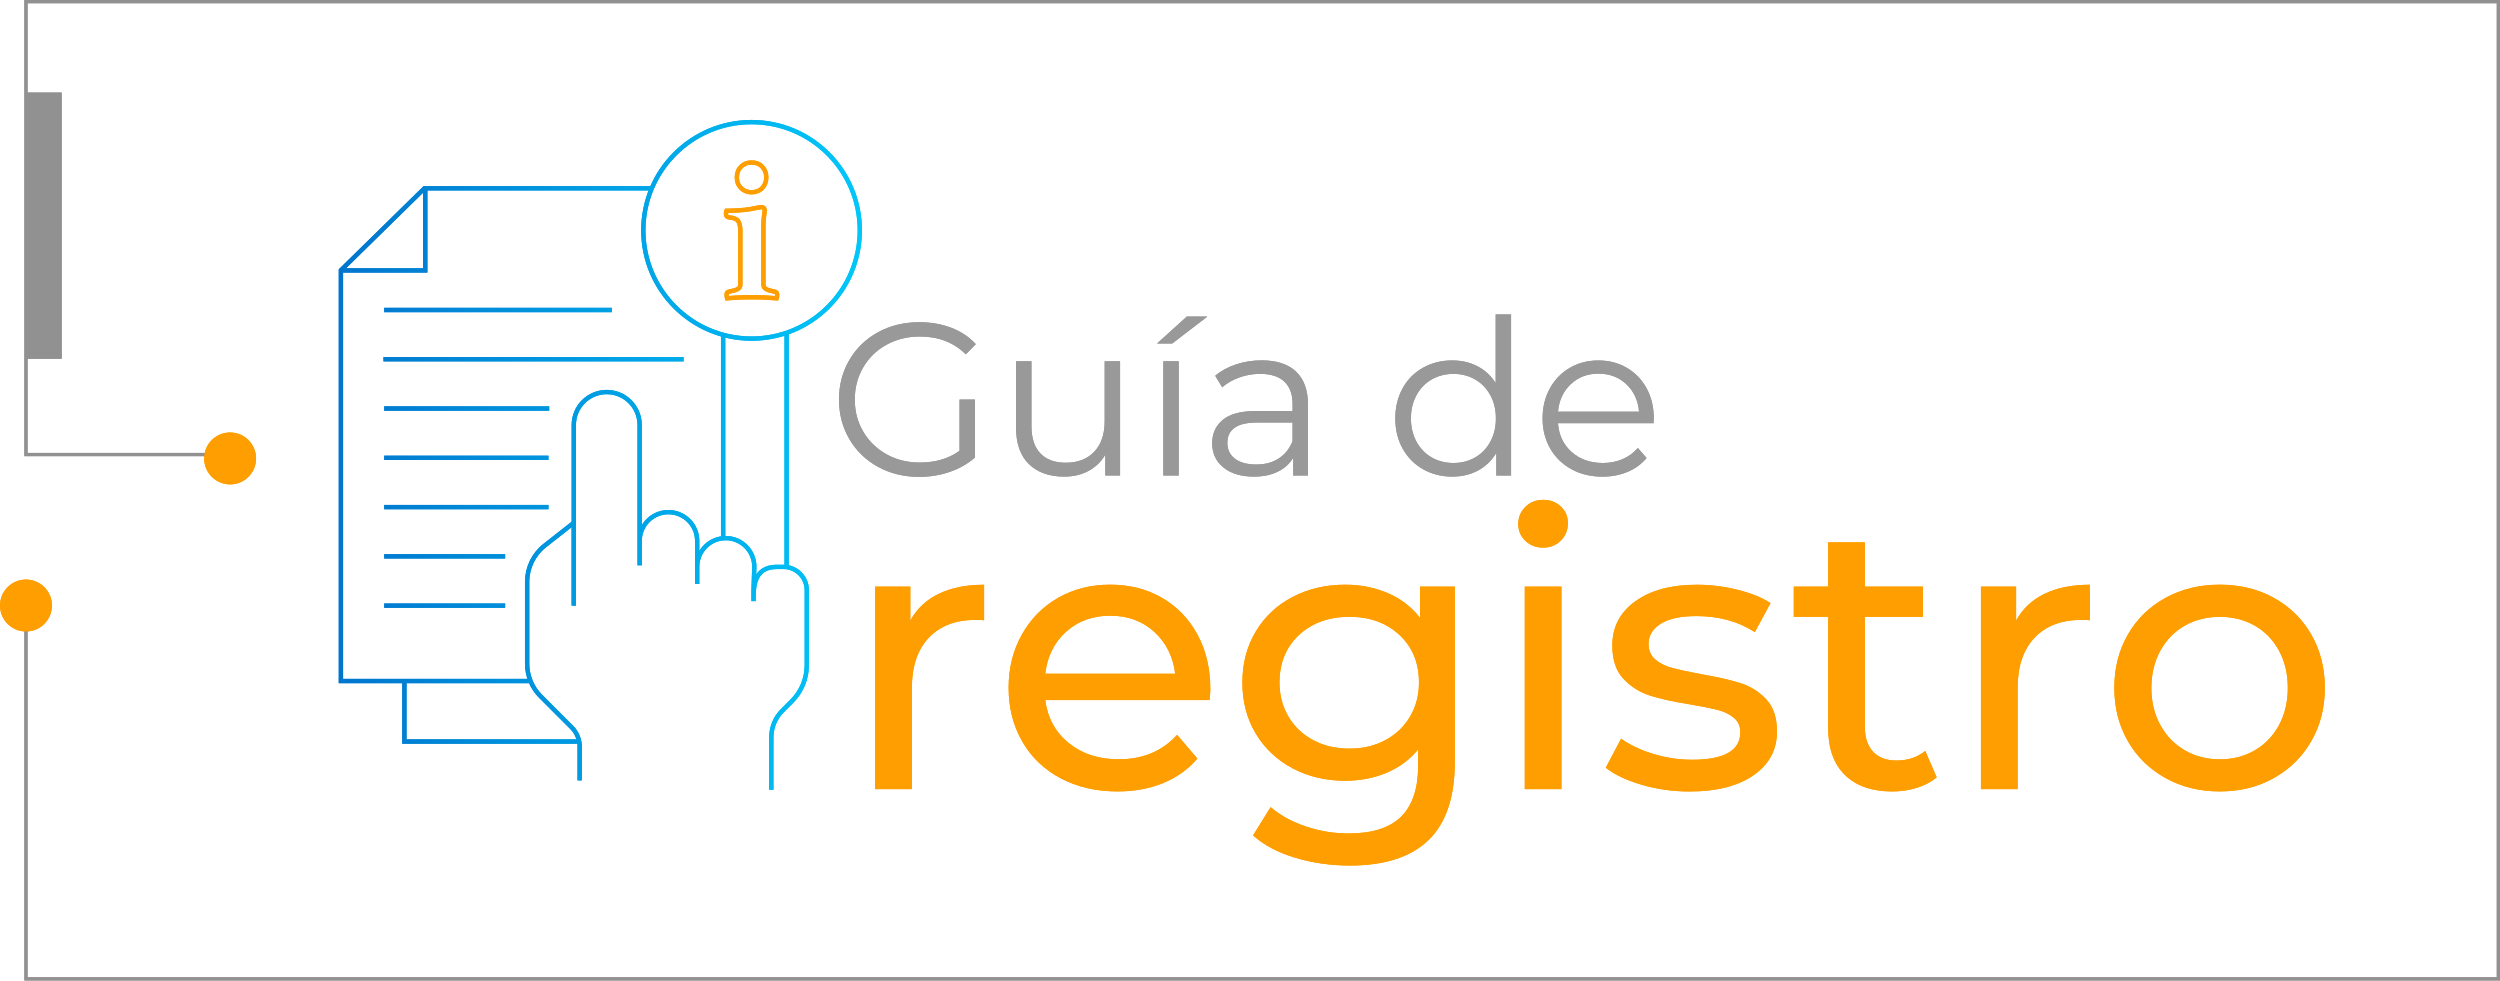
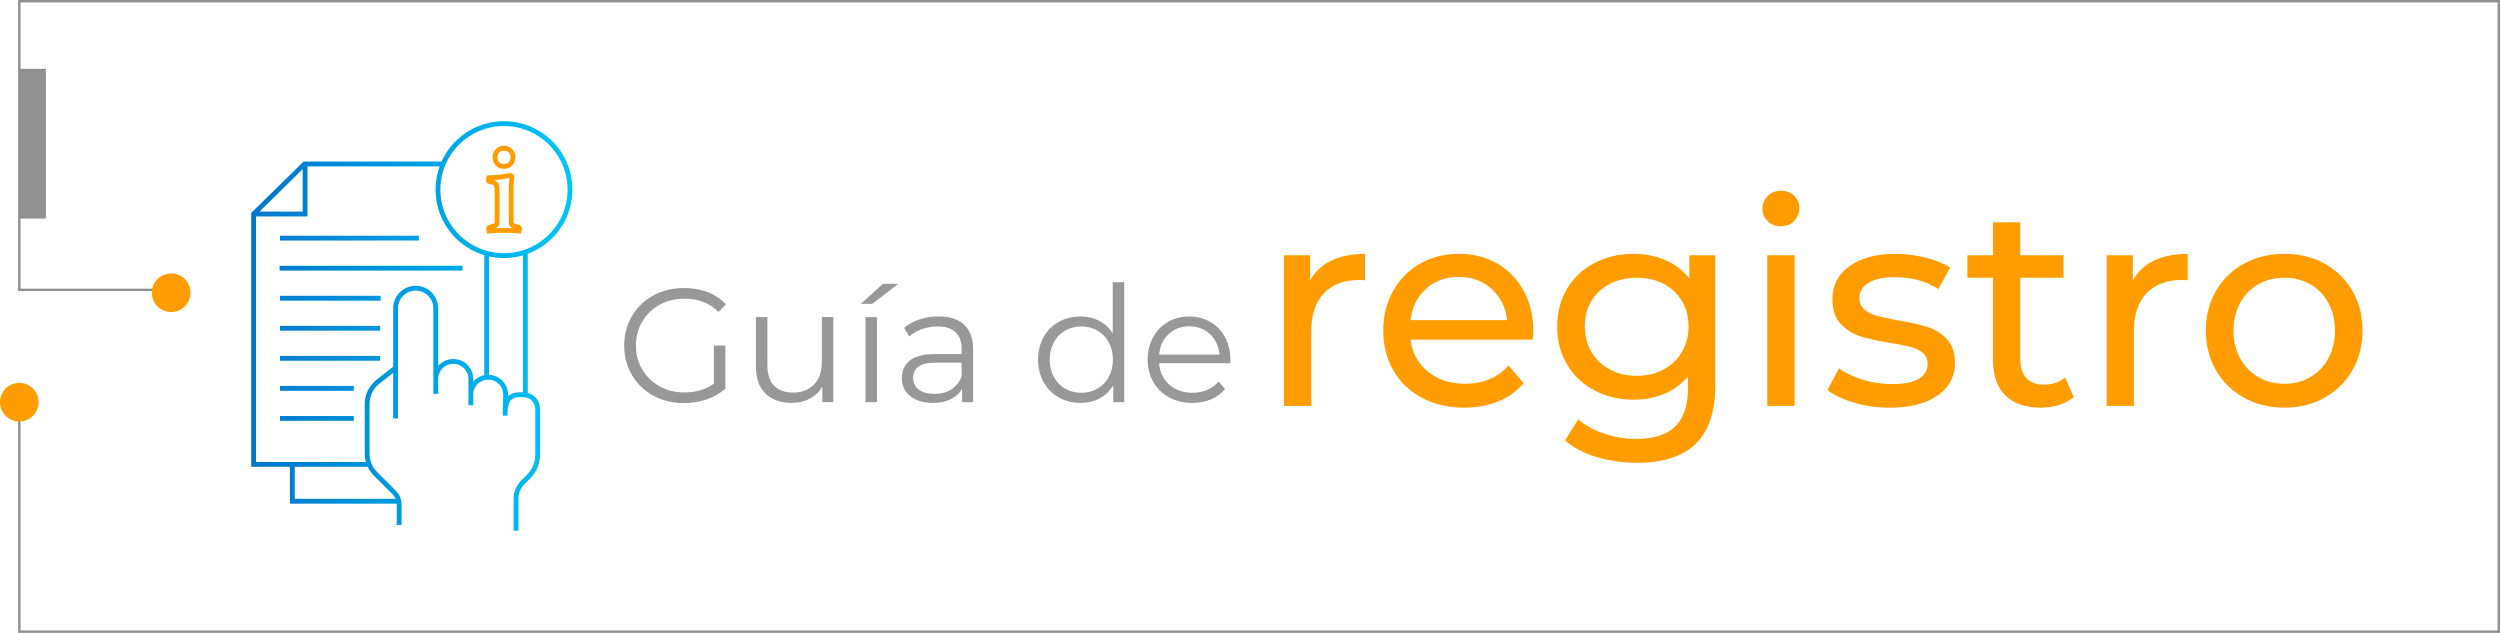
- <svg xmlns="http://www.w3.org/2000/svg" id="Capa_2" viewBox="0 0 770 302">
+ <svg xmlns="http://www.w3.org/2000/svg" id="Capa_2" viewBox="0 0 1034.97 262">
  <defs>
-     <style>.cls-1{stroke:url(#Degradado_sin_nombre_7);}.cls-1,.cls-2,.cls-3{fill:none;stroke-miterlimit:10;}.cls-1,.cls-3{stroke-width:1.34px;}.cls-2{stroke:#919191;}.cls-3{stroke:#ff9e00;}.cls-4{fill:#999;}.cls-4,.cls-5,.cls-6{stroke-width:0px;}.cls-5{fill:#919191;}.cls-6{fill:#ff9e00;}</style>
-     <linearGradient id="Degradado_sin_nombre_7" x1="104.33" y1="140.1" x2="265.49" y2="140.1" gradientUnits="userSpaceOnUse">
-       <stop offset="0" stop-color="#0075cd" />
-       <stop offset="1" stop-color="#00c7f9" />
+     <style>.cls-1{stroke:#ff9d00;}.cls-1,.cls-2{stroke-width:2px;}.cls-1,.cls-2,.cls-3{fill:none;stroke-miterlimit:10;}.cls-2{stroke:url(#Degradado_sin_nombre_7);}.cls-3{stroke:#909090;}.cls-4{fill:#909090;}.cls-4,.cls-5,.cls-6{stroke-width:0px;}.cls-5{fill:#989898;}.cls-6{fill:#ff9d00;}</style>
+     <linearGradient id="Degradado_sin_nombre_7" x1="104" y1="134.94" x2="236.97" y2="134.94" gradientUnits="userSpaceOnUse">
+       <stop offset="0" stop-color="#0075cc" />
+       <stop offset="1" stop-color="#00c6f8" />
    </linearGradient>
  </defs>
  <g id="Capa_1-2">
-     <path class="cls-1" d="M222.73,103.14v62.47M200.75,57.99h-70.01l-25.74,25.25v126.52h58.41M105.46,83.29h25.52v-25.06M124.55,209.76v18.63h54.04M242.28,102.51v72.3M214.73,179.88v-13.28c0-4.9-3.97-8.86-8.86-8.86h0c-4.9,0-8.86,3.97-8.86,8.86v7.52s0-43.23,0-43.23c0-5.6-4.54-10.14-10.14-10.14h0c-5.6,0-10.14,4.54-10.14,10.14v30.11l-8.95,7.04c-3.42,2.69-5.42,6.8-5.42,11.15v25.24c0,3.76,1.49,7.37,4.15,10.03l9.57,9.57c1.57,1.57,2.46,3.71,2.46,5.93v10.4M237.56,243.26v-16.18c0-3.07,1.22-6.01,3.39-8.18l2.95-2.95c2.94-2.94,4.59-6.92,4.59-11.07v-23.11c0-3.96-3.21-7.17-7.17-7.17h-2.06c-7.33,0-7.17,6.59-7.17,10.55v-3.38l.23-6.94c.16-4.97-3.82-9.09-8.79-9.09h0c-4.86,0-8.8,3.94-8.8,8.8v5.34M176.71,161v25.54M118.11,110.65h92.44M118.34,125.83h50.82M118.34,95.48h70.13M118.34,141.01h50.59M118.34,156.18h50.59M118.34,171.36h37.25M118.34,186.54h37.25M231.48,37.61c-18.41,0-33.34,14.93-33.34,33.34s14.93,33.34,33.34,33.34,33.34-14.93,33.34-33.34-14.93-33.34-33.34-33.34Z" />
-     <path class="cls-3" d="M235.82,91.65c1.22.06,2.35.14,3.4.22.08-.17.13-.36.13-.57v-.63c0-.46-.23-.73-.69-.82-1.26-.25-2.16-.52-2.71-.82-.55-.29-.82-.75-.82-1.38v-17.93c0-1.34.06-2.39.19-3.15.13-.75.19-1.36.19-1.82,0-.63-.34-.94-1.01-.94-.34,0-.99.11-1.95.31-.97.21-1.97.38-3.02.5-.46.04-.97.08-1.51.13-.55.04-1.09.07-1.64.09-.55.02-1.06.04-1.54.06-.48.02-.85.03-1.1.03-.08.17-.13.35-.13.53v.47c0,.59.27.92.82,1.01,1.55.13,2.54.53,2.96,1.2.42.67.63,1.64.63,2.89v16.61c0,.63-.25,1.09-.76,1.38-.5.29-1.43.57-2.77.82-.17.04-.33.12-.47.22-.15.11-.22.3-.22.6,0,.38.04.78.13,1.2,1.09-.08,2.22-.16,3.4-.22,1.17-.06,2.58-.09,4.21-.09s3.06.03,4.28.09Z" />
-     <path class="cls-3" d="M228.24,57.93c.86.86,1.94,1.29,3.24,1.29s2.43-.43,3.27-1.29c.84-.86,1.26-1.96,1.26-3.3s-.42-2.44-1.26-3.3c-.84-.86-1.93-1.29-3.27-1.29s-2.38.43-3.24,1.29c-.86.86-1.29,1.96-1.29,3.3s.43,2.44,1.29,3.3Z" />
-     <path class="cls-4" d="M295.54,123.06h4.75v17.86c-2.19,1.92-4.77,3.39-7.76,4.42-2.99,1.03-6.13,1.54-9.43,1.54-4.68,0-8.9-1.03-12.65-3.08-3.75-2.05-6.69-4.89-8.83-8.53-2.14-3.64-3.21-7.7-3.21-12.21s1.07-8.57,3.21-12.21c2.14-3.63,5.08-6.48,8.83-8.53,3.75-2.05,7.98-3.08,12.71-3.08,3.57,0,6.85.57,9.83,1.71,2.99,1.14,5.51,2.82,7.56,5.05l-3.08,3.14c-3.7-3.66-8.41-5.49-14.12-5.49-3.79,0-7.22.84-10.27,2.51-3.06,1.67-5.45,3.99-7.19,6.96-1.74,2.97-2.61,6.28-2.61,9.94s.87,6.96,2.61,9.9c1.74,2.94,4.12,5.26,7.16,6.96,3.03,1.7,6.44,2.54,10.24,2.54,4.82,0,8.9-1.2,12.24-3.61v-15.79Z" />
-     <path class="cls-4" d="M344.98,111.28v35.19h-4.55v-6.42c-1.25,2.14-2.97,3.8-5.15,4.98-2.19,1.18-4.68,1.77-7.49,1.77-4.59,0-8.22-1.28-10.87-3.85-2.65-2.56-3.98-6.32-3.98-11.27v-20.41h4.75v19.94c0,3.7.91,6.51,2.74,8.43,1.83,1.92,4.44,2.88,7.83,2.88,3.7,0,6.62-1.13,8.76-3.38,2.14-2.25,3.21-5.39,3.21-9.4v-18.47h4.75Z" />
-     <path class="cls-4" d="M365.52,97.5h6.36l-10.84,8.3h-4.68l9.17-8.3ZM358.3,111.28h4.75v35.19h-4.75v-35.19Z" />
-     <path class="cls-4" d="M399.18,114.46c2.45,2.3,3.68,5.7,3.68,10.2v21.81h-4.55v-5.49c-1.07,1.83-2.64,3.26-4.72,4.28-2.07,1.03-4.54,1.54-7.39,1.54-3.93,0-7.05-.94-9.37-2.81-2.32-1.87-3.48-4.35-3.48-7.43s1.08-5.4,3.25-7.23c2.16-1.83,5.61-2.74,10.34-2.74h11.17v-2.14c0-3.03-.85-5.34-2.54-6.92-1.7-1.58-4.17-2.38-7.43-2.38-2.23,0-4.37.37-6.42,1.1-2.05.74-3.81,1.75-5.29,3.04l-2.14-3.55c1.78-1.52,3.92-2.69,6.42-3.51,2.5-.83,5.13-1.24,7.9-1.24,4.59,0,8.12,1.15,10.57,3.45ZM393.82,141.22c1.92-1.23,3.35-3,4.28-5.32v-5.75h-11.04c-6.02,0-9.03,2.1-9.03,6.29,0,2.05.78,3.67,2.34,4.85,1.56,1.18,3.75,1.77,6.56,1.77s4.97-.61,6.89-1.84Z" />
-     <path class="cls-4" d="M465.41,96.83v49.64h-4.55v-6.96c-1.43,2.36-3.31,4.17-5.65,5.42-2.34,1.25-4.98,1.87-7.93,1.87-3.3,0-6.29-.76-8.97-2.27-2.68-1.52-4.77-3.63-6.29-6.36-1.52-2.72-2.27-5.82-2.27-9.3s.76-6.58,2.27-9.3c1.52-2.72,3.61-4.83,6.29-6.32,2.68-1.49,5.66-2.24,8.97-2.24,2.85,0,5.43.59,7.73,1.77,2.3,1.18,4.18,2.91,5.65,5.19v-21.14h4.75ZM454.34,140.89c1.98-1.14,3.55-2.75,4.68-4.85,1.14-2.1,1.71-4.48,1.71-7.16s-.57-5.06-1.71-7.16c-1.14-2.1-2.7-3.71-4.68-4.85-1.99-1.14-4.2-1.71-6.66-1.71s-4.74.57-6.72,1.71c-1.98,1.14-3.54,2.75-4.68,4.85-1.14,2.1-1.71,4.48-1.71,7.16s.57,5.06,1.71,7.16c1.14,2.1,2.7,3.71,4.68,4.85,1.98,1.14,4.23,1.71,6.72,1.71s4.67-.57,6.66-1.71Z" />
-     <path class="cls-4" d="M509.3,130.35h-29.44c.27,3.66,1.67,6.61,4.21,8.87,2.54,2.25,5.75,3.38,9.63,3.38,2.18,0,4.19-.39,6.02-1.17,1.83-.78,3.41-1.93,4.75-3.45l2.68,3.08c-1.56,1.87-3.51,3.3-5.85,4.28-2.34.98-4.92,1.47-7.73,1.47-3.61,0-6.81-.77-9.6-2.31-2.79-1.54-4.96-3.67-6.52-6.39-1.56-2.72-2.34-5.8-2.34-9.23s.75-6.51,2.24-9.23c1.49-2.72,3.55-4.84,6.16-6.36,2.61-1.52,5.54-2.27,8.8-2.27s6.18.76,8.76,2.27c2.59,1.52,4.62,3.62,6.09,6.32,1.47,2.7,2.21,5.79,2.21,9.27l-.07,1.47ZM483.78,118.34c-2.3,2.16-3.6,4.98-3.91,8.46h24.96c-.31-3.48-1.62-6.3-3.91-8.46-2.3-2.16-5.16-3.25-8.6-3.25s-6.23,1.08-8.53,3.25Z" />
-     <path class="cls-6" d="M289.1,182.92c3.84-1.88,8.51-2.82,14-2.82v10.94c-.63-.08-1.49-.12-2.59-.12-6.12,0-10.93,1.82-14.42,5.47-3.49,3.65-5.24,8.85-5.24,15.59v31.07h-11.3v-62.37h10.83v10.47c1.96-3.61,4.86-6.35,8.71-8.24Z" />
-     <path class="cls-6" d="M372.54,215.63h-50.6c.71,5.49,3.12,9.91,7.24,13.24,4.12,3.34,9.24,5,15.36,5,7.45,0,13.45-2.51,18.01-7.53l6.24,7.3c-2.82,3.3-6.34,5.81-10.53,7.53-4.2,1.73-8.89,2.59-14.06,2.59-6.59,0-12.44-1.35-17.54-4.06-5.1-2.71-9.04-6.49-11.83-11.36-2.79-4.86-4.18-10.36-4.18-16.48s1.35-11.49,4.06-16.36c2.71-4.86,6.43-8.65,11.18-11.36,4.75-2.71,10.1-4.06,16.06-4.06s11.28,1.35,15.95,4.06c4.67,2.71,8.32,6.49,10.94,11.36,2.63,4.87,3.94,10.44,3.94,16.71,0,.86-.08,2-.24,3.41ZM328.35,194.57c-3.65,3.29-5.79,7.61-6.41,12.95h40.01c-.63-5.26-2.77-9.55-6.41-12.89-3.65-3.33-8.18-5-13.59-5s-9.94,1.65-13.59,4.94Z" />
-     <path class="cls-6" d="M448.09,180.68v53.9c0,10.9-2.71,18.97-8.12,24.18-5.41,5.22-13.5,7.83-24.24,7.83-5.88,0-11.49-.81-16.83-2.41-5.34-1.61-9.65-3.9-12.95-6.88l5.41-8.71c2.9,2.51,6.49,4.49,10.77,5.94,4.28,1.45,8.69,2.18,13.24,2.18,7.3,0,12.69-1.73,16.18-5.18,3.49-3.45,5.24-8.71,5.24-15.77v-4.94c-2.67,3.22-5.94,5.63-9.83,7.24-3.88,1.61-8.1,2.41-12.65,2.41-5.96,0-11.36-1.27-16.18-3.83-4.83-2.55-8.61-6.12-11.36-10.71-2.75-4.59-4.12-9.83-4.12-15.71s1.37-11.12,4.12-15.71c2.75-4.59,6.53-8.14,11.36-10.65,4.83-2.51,10.22-3.77,16.18-3.77,4.71,0,9.08.86,13.12,2.59,4.04,1.73,7.36,4.28,9.94,7.65v-9.65h10.71ZM426.62,227.99c3.26-1.72,5.81-4.14,7.65-7.24,1.84-3.1,2.77-6.61,2.77-10.53,0-6.04-2-10.92-6-14.65-4-3.73-9.14-5.59-15.42-5.59s-11.53,1.86-15.53,5.59c-4,3.73-6,8.61-6,14.65,0,3.92.92,7.43,2.77,10.53,1.84,3.1,4.39,5.51,7.65,7.24,3.25,1.73,6.96,2.59,11.12,2.59s7.75-.86,11-2.59Z" />
-     <path class="cls-6" d="M469.8,166.56c-1.45-1.41-2.18-3.14-2.18-5.18s.72-3.78,2.18-5.24c1.45-1.45,3.28-2.18,5.47-2.18s4.02.69,5.47,2.06c1.45,1.37,2.18,3.08,2.18,5.12s-.73,3.9-2.18,5.35c-1.45,1.45-3.28,2.18-5.47,2.18s-4.02-.71-5.47-2.12ZM469.63,180.68h11.3v62.37h-11.3v-62.37Z" />
-     <path class="cls-6" d="M505.64,241.7c-4.71-1.37-8.4-3.12-11.06-5.24l4.71-8.94c2.75,1.96,6.08,3.53,10,4.71,3.92,1.18,7.88,1.77,11.89,1.77,9.89,0,14.83-2.82,14.83-8.47,0-1.88-.67-3.37-2-4.47-1.34-1.1-3-1.9-5-2.41-2-.51-4.85-1.08-8.53-1.71-5.02-.78-9.12-1.69-12.3-2.71-3.18-1.02-5.9-2.75-8.18-5.18-2.28-2.43-3.41-5.84-3.41-10.24,0-5.65,2.35-10.18,7.06-13.59,4.71-3.41,11.02-5.12,18.95-5.12,4.16,0,8.32.51,12.47,1.53,4.16,1.02,7.57,2.39,10.24,4.12l-4.82,8.94c-5.1-3.3-11.1-4.94-18.01-4.94-4.79,0-8.44.79-10.95,2.35-2.51,1.57-3.77,3.65-3.77,6.24,0,2.04.71,3.65,2.12,4.83s3.16,2.04,5.24,2.59c2.08.55,5,1.18,8.77,1.88,5.02.86,9.08,1.79,12.18,2.77,3.1.98,5.75,2.65,7.94,5,2.2,2.35,3.3,5.65,3.3,9.89,0,5.65-2.41,10.14-7.24,13.48-4.83,3.34-11.4,5-19.71,5-5.1,0-10-.69-14.71-2.06Z" />
-     <path class="cls-6" d="M596.49,239.41c-1.65,1.41-3.69,2.49-6.12,3.24-2.43.75-4.94,1.12-7.53,1.12-6.28,0-11.14-1.69-14.59-5.06-3.45-3.37-5.18-8.2-5.18-14.48v-34.25h-10.59v-9.3h10.59v-13.65h11.3v13.65h17.89v9.3h-17.89v33.78c0,3.37.84,5.96,2.53,7.77,1.69,1.81,4.1,2.71,7.24,2.71,3.45,0,6.39-.98,8.83-2.94l3.53,8.12Z" />
-     <path class="cls-6" d="M629.68,182.92c3.84-1.88,8.51-2.82,14-2.82v10.94c-.63-.08-1.49-.12-2.59-.12-6.12,0-10.93,1.82-14.42,5.47-3.49,3.65-5.24,8.85-5.24,15.59v31.07h-11.3v-62.37h10.83v10.47c1.96-3.61,4.86-6.35,8.71-8.24Z" />
-     <path class="cls-6" d="M666.98,239.64c-4.94-2.75-8.81-6.53-11.59-11.36-2.79-4.83-4.18-10.3-4.18-16.42s1.39-11.59,4.18-16.42c2.78-4.83,6.65-8.59,11.59-11.3,4.94-2.71,10.51-4.06,16.71-4.06s11.75,1.35,16.65,4.06c4.9,2.71,8.75,6.47,11.53,11.3,2.78,4.83,4.18,10.3,4.18,16.42s-1.39,11.59-4.18,16.42c-2.79,4.83-6.63,8.61-11.53,11.36-4.9,2.75-10.46,4.12-16.65,4.12s-11.77-1.37-16.71-4.12ZM694.46,231.11c3.18-1.84,5.67-4.43,7.47-7.77,1.8-3.33,2.71-7.16,2.71-11.47s-.9-8.14-2.71-11.47c-1.81-3.33-4.29-5.9-7.47-7.71-3.18-1.8-6.77-2.71-10.77-2.71s-7.59.9-10.77,2.71c-3.18,1.81-5.69,4.38-7.53,7.71-1.84,3.34-2.77,7.16-2.77,11.47s.92,8.14,2.77,11.47c1.84,3.34,4.35,5.92,7.53,7.77,3.18,1.84,6.77,2.77,10.77,2.77s7.59-.92,10.77-2.77Z" />
-     <polyline class="cls-2" points="8 191 8 301.5 769.5 301.5 769.5 .5 8 .5 8 140 71.26 140" />
-     <rect class="cls-5" x="8" y="28.5" width="11" height="82" />
-     <circle class="cls-6" cx="70.87" cy="141.2" r="8" />
-     <circle class="cls-6" cx="8" cy="186.5" r="8" />
-     <path class="cls-1" d="M222.73,103.14v62.47M200.75,57.99h-70.01l-25.74,25.25v126.52h58.41M105.46,83.29h25.52v-25.06M124.55,209.76v18.63h54.04M242.28,102.51v72.3M214.73,179.88v-13.28c0-4.9-3.97-8.86-8.86-8.86h0c-4.9,0-8.86,3.97-8.86,8.86v7.52s0-43.23,0-43.23c0-5.6-4.54-10.14-10.14-10.14h0c-5.6,0-10.14,4.54-10.14,10.14v30.11l-8.95,7.04c-3.42,2.69-5.42,6.8-5.42,11.15v25.24c0,3.76,1.49,7.37,4.15,10.03l9.57,9.57c1.57,1.57,2.46,3.71,2.46,5.93v10.4M237.56,243.26v-16.18c0-3.07,1.22-6.01,3.39-8.18l2.95-2.95c2.94-2.94,4.59-6.92,4.59-11.07v-23.11c0-3.96-3.21-7.17-7.17-7.17h-2.06c-7.33,0-7.17,6.59-7.17,10.55v-3.38l.23-6.94c.16-4.97-3.82-9.09-8.79-9.09h0c-4.86,0-8.8,3.94-8.8,8.8v5.34M176.71,161v25.54M118.11,110.65h92.44M118.34,125.83h50.82M118.34,95.48h70.13M118.34,141.01h50.59M118.34,156.18h50.59M118.34,171.36h37.25M118.34,186.54h37.25M231.48,37.61c-18.41,0-33.34,14.93-33.34,33.34s14.93,33.34,33.34,33.34,33.34-14.93,33.34-33.34-14.93-33.34-33.34-33.34Z" />
-     <path class="cls-3" d="M235.82,91.65c1.22.06,2.35.14,3.4.22.08-.17.13-.36.13-.57v-.63c0-.46-.23-.73-.69-.82-1.26-.25-2.16-.52-2.71-.82-.55-.29-.82-.75-.82-1.38v-17.93c0-1.34.06-2.39.19-3.15.13-.75.19-1.36.19-1.82,0-.63-.34-.94-1.01-.94-.34,0-.99.11-1.95.31-.97.21-1.97.38-3.02.5-.46.04-.97.08-1.51.13-.55.04-1.09.07-1.64.09-.55.02-1.06.04-1.54.06-.48.02-.85.03-1.1.03-.08.17-.13.35-.13.53v.47c0,.59.27.92.82,1.01,1.55.13,2.54.53,2.96,1.2.42.67.63,1.64.63,2.89v16.61c0,.63-.25,1.09-.76,1.38-.5.29-1.43.57-2.77.82-.17.04-.33.12-.47.22-.15.11-.22.3-.22.6,0,.38.04.78.13,1.2,1.09-.08,2.22-.16,3.4-.22,1.17-.06,2.58-.09,4.21-.09s3.06.03,4.28.09Z" />
-     <path class="cls-3" d="M228.24,57.93c.86.86,1.94,1.29,3.24,1.29s2.43-.43,3.27-1.29c.84-.86,1.26-1.96,1.26-3.3s-.42-2.44-1.26-3.3c-.84-.86-1.93-1.29-3.27-1.29s-2.38.43-3.24,1.29c-.86.86-1.29,1.96-1.29,3.3s.43,2.44,1.29,3.3Z" />
-     <path class="cls-4" d="M295.54,123.06h4.75v17.86c-2.19,1.92-4.77,3.39-7.76,4.42-2.99,1.03-6.13,1.54-9.43,1.54-4.68,0-8.9-1.03-12.65-3.08-3.75-2.05-6.69-4.89-8.83-8.53-2.14-3.64-3.21-7.7-3.21-12.21s1.07-8.57,3.21-12.21c2.14-3.63,5.08-6.48,8.83-8.53,3.75-2.05,7.98-3.08,12.71-3.08,3.57,0,6.85.57,9.83,1.71,2.99,1.14,5.51,2.82,7.56,5.05l-3.08,3.14c-3.7-3.66-8.41-5.49-14.12-5.49-3.79,0-7.22.84-10.27,2.51-3.06,1.67-5.45,3.99-7.19,6.96-1.74,2.97-2.61,6.28-2.61,9.94s.87,6.96,2.61,9.9c1.74,2.94,4.12,5.26,7.16,6.96,3.03,1.7,6.44,2.54,10.24,2.54,4.82,0,8.9-1.2,12.24-3.61v-15.79Z" />
-     <path class="cls-4" d="M344.98,111.28v35.19h-4.55v-6.42c-1.25,2.14-2.97,3.8-5.15,4.98-2.19,1.18-4.68,1.77-7.49,1.77-4.59,0-8.22-1.28-10.87-3.85-2.65-2.56-3.98-6.32-3.98-11.27v-20.41h4.75v19.94c0,3.7.91,6.51,2.74,8.43,1.83,1.92,4.44,2.88,7.83,2.88,3.7,0,6.62-1.13,8.76-3.38,2.14-2.25,3.21-5.39,3.21-9.4v-18.47h4.75Z" />
-     <path class="cls-4" d="M365.52,97.5h6.36l-10.84,8.3h-4.68l9.17-8.3ZM358.3,111.28h4.75v35.19h-4.75v-35.19Z" />
-     <path class="cls-4" d="M399.18,114.46c2.45,2.3,3.68,5.7,3.68,10.2v21.81h-4.55v-5.49c-1.07,1.83-2.64,3.26-4.72,4.28-2.07,1.03-4.54,1.54-7.39,1.54-3.93,0-7.05-.94-9.37-2.81-2.32-1.87-3.48-4.35-3.48-7.43s1.08-5.4,3.25-7.23c2.16-1.83,5.61-2.74,10.34-2.74h11.17v-2.14c0-3.03-.85-5.34-2.54-6.92-1.7-1.58-4.17-2.38-7.43-2.38-2.23,0-4.37.37-6.42,1.1-2.05.74-3.81,1.75-5.29,3.04l-2.14-3.55c1.78-1.52,3.92-2.69,6.42-3.51,2.5-.83,5.13-1.24,7.9-1.24,4.59,0,8.12,1.15,10.57,3.45ZM393.82,141.22c1.92-1.23,3.35-3,4.28-5.32v-5.75h-11.04c-6.02,0-9.03,2.1-9.03,6.29,0,2.05.78,3.67,2.34,4.85,1.56,1.18,3.75,1.77,6.56,1.77s4.97-.61,6.89-1.84Z" />
-     <path class="cls-4" d="M465.41,96.83v49.64h-4.55v-6.96c-1.43,2.36-3.31,4.17-5.65,5.42-2.34,1.25-4.98,1.87-7.93,1.87-3.3,0-6.29-.76-8.97-2.27-2.68-1.52-4.77-3.63-6.29-6.36-1.52-2.72-2.27-5.82-2.27-9.3s.76-6.58,2.27-9.3c1.52-2.72,3.61-4.83,6.29-6.32,2.68-1.49,5.66-2.24,8.97-2.24,2.85,0,5.43.59,7.73,1.77,2.3,1.18,4.18,2.91,5.65,5.19v-21.14h4.75ZM454.34,140.89c1.98-1.14,3.55-2.75,4.68-4.85,1.14-2.1,1.71-4.48,1.71-7.16s-.57-5.06-1.71-7.16c-1.14-2.1-2.7-3.71-4.68-4.85-1.99-1.14-4.2-1.71-6.66-1.71s-4.74.57-6.72,1.71c-1.98,1.14-3.54,2.75-4.68,4.85-1.14,2.1-1.71,4.48-1.71,7.16s.57,5.06,1.71,7.16c1.14,2.1,2.7,3.71,4.68,4.85,1.98,1.14,4.23,1.71,6.72,1.71s4.67-.57,6.66-1.71Z" />
-     <path class="cls-4" d="M509.3,130.35h-29.44c.27,3.66,1.67,6.61,4.21,8.87,2.54,2.25,5.75,3.38,9.63,3.38,2.18,0,4.19-.39,6.02-1.17,1.83-.78,3.41-1.93,4.75-3.45l2.68,3.08c-1.56,1.87-3.51,3.3-5.85,4.28-2.34.98-4.92,1.47-7.73,1.47-3.61,0-6.81-.77-9.6-2.31-2.79-1.54-4.96-3.67-6.52-6.39-1.56-2.72-2.34-5.8-2.34-9.23s.75-6.51,2.24-9.23c1.49-2.72,3.55-4.84,6.16-6.36,2.61-1.52,5.54-2.27,8.8-2.27s6.18.76,8.76,2.27c2.59,1.52,4.62,3.62,6.09,6.32,1.47,2.7,2.21,5.79,2.21,9.27l-.07,1.47ZM483.78,118.34c-2.3,2.16-3.6,4.98-3.91,8.46h24.96c-.31-3.48-1.62-6.3-3.91-8.46-2.3-2.16-5.16-3.25-8.6-3.25s-6.23,1.08-8.53,3.25Z" />
-     <path class="cls-6" d="M289.1,182.92c3.84-1.88,8.51-2.82,14-2.82v10.94c-.63-.08-1.49-.12-2.59-.12-6.12,0-10.93,1.82-14.42,5.47-3.49,3.65-5.24,8.85-5.24,15.59v31.07h-11.3v-62.37h10.83v10.47c1.96-3.61,4.86-6.35,8.71-8.24Z" />
-     <path class="cls-6" d="M372.54,215.63h-50.6c.71,5.49,3.12,9.91,7.24,13.24,4.12,3.34,9.24,5,15.36,5,7.45,0,13.45-2.51,18.01-7.53l6.24,7.3c-2.82,3.3-6.34,5.81-10.53,7.53-4.2,1.73-8.89,2.59-14.06,2.59-6.59,0-12.44-1.35-17.54-4.06-5.1-2.71-9.04-6.49-11.83-11.36-2.79-4.86-4.18-10.36-4.18-16.48s1.35-11.49,4.06-16.36c2.71-4.86,6.43-8.65,11.18-11.36,4.75-2.71,10.1-4.06,16.06-4.06s11.28,1.35,15.95,4.06c4.67,2.71,8.32,6.49,10.94,11.36,2.63,4.87,3.94,10.44,3.94,16.71,0,.86-.08,2-.24,3.41ZM328.35,194.57c-3.65,3.29-5.79,7.61-6.41,12.95h40.01c-.63-5.26-2.77-9.55-6.41-12.89-3.65-3.33-8.18-5-13.59-5s-9.94,1.65-13.59,4.94Z" />
-     <path class="cls-6" d="M448.09,180.68v53.9c0,10.9-2.71,18.97-8.12,24.18-5.41,5.22-13.5,7.83-24.24,7.83-5.88,0-11.49-.81-16.83-2.41-5.34-1.61-9.65-3.9-12.95-6.88l5.41-8.71c2.9,2.51,6.49,4.49,10.77,5.94,4.28,1.45,8.69,2.18,13.24,2.18,7.3,0,12.69-1.73,16.18-5.18,3.49-3.45,5.24-8.71,5.24-15.77v-4.94c-2.67,3.22-5.94,5.63-9.83,7.24-3.88,1.61-8.1,2.41-12.65,2.41-5.96,0-11.36-1.27-16.18-3.83-4.83-2.55-8.61-6.12-11.36-10.71-2.75-4.59-4.12-9.83-4.12-15.71s1.37-11.12,4.12-15.71c2.75-4.59,6.53-8.14,11.36-10.65,4.83-2.51,10.22-3.77,16.18-3.77,4.71,0,9.08.86,13.12,2.59,4.04,1.73,7.36,4.28,9.94,7.65v-9.65h10.71ZM426.62,227.99c3.26-1.72,5.81-4.14,7.65-7.24,1.84-3.1,2.77-6.61,2.77-10.53,0-6.04-2-10.92-6-14.65-4-3.73-9.14-5.59-15.42-5.59s-11.53,1.86-15.53,5.59c-4,3.73-6,8.61-6,14.65,0,3.92.92,7.43,2.77,10.53,1.84,3.1,4.39,5.51,7.65,7.24,3.25,1.73,6.96,2.59,11.12,2.59s7.75-.86,11-2.59Z" />
-     <path class="cls-6" d="M469.8,166.56c-1.45-1.41-2.18-3.14-2.18-5.18s.72-3.78,2.18-5.24c1.45-1.45,3.28-2.18,5.47-2.18s4.02.69,5.47,2.06c1.45,1.37,2.18,3.08,2.18,5.12s-.73,3.9-2.18,5.35c-1.45,1.45-3.28,2.18-5.47,2.18s-4.02-.71-5.47-2.12ZM469.63,180.68h11.3v62.37h-11.3v-62.37Z" />
-     <path class="cls-6" d="M505.64,241.7c-4.71-1.37-8.4-3.12-11.06-5.24l4.71-8.94c2.75,1.96,6.08,3.53,10,4.71,3.92,1.18,7.88,1.77,11.89,1.77,9.89,0,14.83-2.82,14.83-8.47,0-1.88-.67-3.37-2-4.47-1.34-1.1-3-1.9-5-2.41-2-.51-4.85-1.08-8.53-1.71-5.02-.78-9.12-1.69-12.3-2.71-3.18-1.02-5.9-2.75-8.18-5.18-2.28-2.43-3.41-5.84-3.41-10.24,0-5.65,2.35-10.18,7.06-13.59,4.71-3.41,11.02-5.12,18.95-5.12,4.16,0,8.32.51,12.47,1.53,4.16,1.02,7.57,2.39,10.24,4.12l-4.82,8.94c-5.1-3.3-11.1-4.94-18.01-4.94-4.79,0-8.44.79-10.95,2.35-2.51,1.57-3.77,3.65-3.77,6.24,0,2.04.71,3.65,2.12,4.83s3.16,2.04,5.24,2.59c2.08.55,5,1.18,8.77,1.88,5.02.86,9.08,1.79,12.18,2.77,3.1.98,5.75,2.65,7.94,5,2.2,2.35,3.3,5.65,3.3,9.89,0,5.65-2.41,10.14-7.24,13.48-4.83,3.34-11.4,5-19.71,5-5.1,0-10-.69-14.71-2.06Z" />
-     <path class="cls-6" d="M596.49,239.41c-1.65,1.41-3.69,2.49-6.12,3.24-2.43.75-4.94,1.12-7.53,1.12-6.28,0-11.14-1.69-14.59-5.06-3.45-3.37-5.18-8.2-5.18-14.48v-34.25h-10.59v-9.3h10.59v-13.65h11.3v13.65h17.89v9.3h-17.89v33.78c0,3.37.84,5.96,2.53,7.77,1.69,1.81,4.1,2.71,7.24,2.71,3.45,0,6.39-.98,8.83-2.94l3.53,8.12Z" />
-     <path class="cls-6" d="M629.68,182.92c3.84-1.88,8.51-2.82,14-2.82v10.94c-.63-.08-1.49-.12-2.59-.12-6.12,0-10.93,1.82-14.42,5.47-3.49,3.65-5.24,8.85-5.24,15.59v31.07h-11.3v-62.37h10.83v10.47c1.96-3.61,4.86-6.35,8.71-8.24Z" />
-     <path class="cls-6" d="M666.98,239.64c-4.94-2.75-8.81-6.53-11.59-11.36-2.79-4.83-4.18-10.3-4.18-16.42s1.39-11.59,4.18-16.42c2.78-4.83,6.65-8.59,11.59-11.3,4.94-2.71,10.51-4.06,16.71-4.06s11.75,1.35,16.65,4.06c4.9,2.71,8.75,6.47,11.53,11.3,2.78,4.83,4.18,10.3,4.18,16.42s-1.39,11.59-4.18,16.42c-2.79,4.83-6.63,8.61-11.53,11.36-4.9,2.75-10.46,4.12-16.65,4.12s-11.77-1.37-16.71-4.12ZM694.46,231.11c3.18-1.84,5.67-4.43,7.47-7.77,1.8-3.33,2.71-7.16,2.71-11.47s-.9-8.14-2.71-11.47c-1.81-3.33-4.29-5.9-7.47-7.71-3.18-1.8-6.77-2.71-10.77-2.71s-7.59.9-10.77,2.71c-3.18,1.81-5.69,4.38-7.53,7.71-1.84,3.34-2.77,7.16-2.77,11.47s.92,8.14,2.77,11.47c1.84,3.34,4.35,5.92,7.53,7.77,3.18,1.84,6.77,2.77,10.77,2.77s7.59-.92,10.77-2.77Z" />
-     <polyline class="cls-2" points="8 191 8 301.5 769.5 301.5 769.5 .5 8 .5 8 140 71.26 140" />
-     <rect class="cls-5" x="8" y="28.5" width="11" height="82" />
-     <circle class="cls-6" cx="70.87" cy="141.2" r="8" />
-     <circle class="cls-6" cx="8" cy="186.5" r="8" />
+     <path class="cls-2" d="M201.48,104.87v51.19M183.46,67.88h-57.37l-21.09,20.69v103.68h47.86M105.38,88.61h20.92v-20.54M121.02,192.24v15.26h44.28M217.49,104.36v59.25M194.92,167.76v-10.88c0-4.01-3.25-7.26-7.26-7.26h0c-4.01,0-7.26,3.25-7.26,7.26v6.17s0-35.43,0-35.43c0-4.59-3.72-8.31-8.31-8.31h0c-4.59,0-8.31,3.72-8.31,8.31v24.67l-7.34,5.77c-2.8,2.2-4.44,5.57-4.44,9.14v20.68c0,3.08,1.22,6.04,3.4,8.22l7.84,7.84c1.29,1.29,2.01,3.04,2.01,4.86v8.53M213.63,219.69v-13.26c0-2.51,1-4.92,2.78-6.7l2.42-2.42c2.41-2.41,3.76-5.67,3.76-9.07v-18.94c0-3.24-2.63-5.88-5.88-5.88h-1.69c-6.01,0-5.88,5.4-5.88,8.65v-2.77l.19-5.69c.13-4.07-3.13-7.45-7.21-7.45h0c-3.98,0-7.21,3.23-7.21,7.21v4.38M163.77,152.29v20.93M115.74,111.03h75.75M115.93,123.47h41.64M115.93,98.59h57.47M115.93,135.9h41.46M115.93,148.34h41.46M115.93,160.78h30.53M115.93,173.21h30.53M208.64,51.18c-15.09,0-27.32,12.23-27.32,27.32s12.23,27.32,27.32,27.32,27.32-12.23,27.32-27.32-12.23-27.32-27.32-27.32Z" />
+     <path class="cls-1" d="M212.2,95.46c1,.05,1.92.11,2.78.18.07-.14.1-.29.1-.46v-.52c0-.38-.19-.6-.57-.67-1.03-.21-1.77-.43-2.22-.67-.45-.24-.67-.62-.67-1.13v-14.69c0-1.1.05-1.96.15-2.58.1-.62.15-1.12.15-1.5,0-.52-.28-.77-.83-.77-.28,0-.81.09-1.6.26-.79.17-1.62.31-2.47.41-.38.03-.79.07-1.24.1-.45.03-.89.06-1.34.08-.45.02-.87.03-1.26.05-.4.02-.7.03-.9.03-.07.14-.1.28-.1.44v.39c0,.48.22.76.67.82,1.27.1,2.08.43,2.42.98.34.55.52,1.34.52,2.37v13.61c0,.52-.21.89-.62,1.13-.41.24-1.17.46-2.27.67-.14.03-.27.1-.39.18-.12.09-.18.25-.18.49,0,.31.03.64.1.98.89-.07,1.82-.13,2.78-.18.96-.05,2.11-.08,3.45-.08s2.51.03,3.51.08Z" />
+     <path class="cls-1" d="M205.99,67.83c.7.7,1.59,1.06,2.65,1.06s1.99-.35,2.68-1.06c.69-.7,1.03-1.61,1.03-2.71s-.34-2-1.03-2.71c-.69-.7-1.58-1.06-2.68-1.06s-1.95.35-2.65,1.06c-.7.7-1.06,1.61-1.06,2.71s.35,2,1.06,2.71Z" />
+     <path class="cls-5" d="M295.54,143.06h4.75v17.86c-2.19,1.92-4.77,3.39-7.76,4.42-2.99,1.03-6.13,1.54-9.43,1.54-4.68,0-8.9-1.03-12.65-3.08-3.75-2.05-6.69-4.89-8.83-8.53-2.14-3.64-3.21-7.7-3.21-12.21s1.07-8.57,3.21-12.21c2.14-3.63,5.08-6.48,8.83-8.53,3.75-2.05,7.98-3.08,12.71-3.08,3.57,0,6.85.57,9.83,1.71,2.99,1.14,5.51,2.82,7.56,5.05l-3.08,3.14c-3.7-3.66-8.41-5.49-14.12-5.49-3.79,0-7.22.84-10.27,2.51-3.06,1.67-5.45,3.99-7.19,6.96-1.74,2.97-2.61,6.28-2.61,9.94s.87,6.96,2.61,9.9c1.74,2.94,4.12,5.26,7.16,6.96,3.03,1.7,6.44,2.54,10.24,2.54,4.82,0,8.9-1.2,12.24-3.61v-15.79Z" />
+     <path class="cls-5" d="M344.98,131.28v35.19h-4.55v-6.42c-1.25,2.14-2.97,3.8-5.15,4.98-2.19,1.18-4.68,1.77-7.49,1.77-4.59,0-8.22-1.28-10.87-3.85-2.65-2.56-3.98-6.32-3.98-11.27v-20.41h4.75v19.94c0,3.7.91,6.51,2.74,8.43,1.83,1.92,4.44,2.88,7.83,2.88,3.7,0,6.62-1.13,8.76-3.38,2.14-2.25,3.21-5.39,3.21-9.4v-18.47h4.75Z" />
+     <path class="cls-5" d="M365.52,117.5h6.36l-10.84,8.3h-4.68l9.17-8.3ZM358.3,131.28h4.75v35.19h-4.75v-35.19Z" />
+     <path class="cls-5" d="M399.18,134.46c2.45,2.3,3.68,5.7,3.68,10.2v21.81h-4.55v-5.49c-1.07,1.83-2.64,3.26-4.72,4.28-2.07,1.03-4.54,1.54-7.39,1.54-3.93,0-7.05-.94-9.37-2.81-2.32-1.87-3.48-4.35-3.48-7.43s1.08-5.4,3.25-7.23c2.16-1.83,5.61-2.74,10.34-2.74h11.17v-2.14c0-3.03-.85-5.34-2.54-6.92-1.7-1.58-4.17-2.38-7.43-2.38-2.23,0-4.37.37-6.42,1.1-2.05.74-3.81,1.75-5.29,3.04l-2.14-3.55c1.78-1.52,3.92-2.69,6.42-3.51,2.5-.83,5.13-1.24,7.9-1.24,4.59,0,8.12,1.15,10.57,3.45ZM393.82,161.22c1.92-1.23,3.35-3,4.28-5.32v-5.75h-11.04c-6.02,0-9.03,2.1-9.03,6.29,0,2.05.78,3.67,2.34,4.85,1.56,1.18,3.75,1.77,6.56,1.77s4.97-.61,6.89-1.84Z" />
+     <path class="cls-5" d="M465.41,116.83v49.64h-4.55v-6.96c-1.43,2.36-3.31,4.17-5.65,5.42-2.34,1.25-4.98,1.87-7.93,1.87-3.3,0-6.29-.76-8.97-2.27-2.68-1.52-4.77-3.63-6.29-6.36-1.52-2.72-2.27-5.82-2.27-9.3s.76-6.58,2.27-9.3c1.52-2.72,3.61-4.83,6.29-6.32,2.68-1.49,5.66-2.24,8.97-2.24,2.85,0,5.43.59,7.73,1.77,2.3,1.18,4.18,2.91,5.65,5.19v-21.14h4.75ZM454.34,160.89c1.98-1.14,3.55-2.75,4.68-4.85,1.14-2.1,1.71-4.48,1.71-7.16s-.57-5.06-1.71-7.16c-1.14-2.1-2.7-3.71-4.68-4.85-1.99-1.14-4.2-1.71-6.66-1.71s-4.74.57-6.72,1.71c-1.98,1.14-3.54,2.75-4.68,4.85-1.14,2.1-1.71,4.48-1.71,7.16s.57,5.06,1.71,7.16c1.14,2.1,2.7,3.71,4.68,4.85,1.98,1.14,4.23,1.71,6.72,1.71s4.67-.57,6.66-1.71Z" />
+     <path class="cls-5" d="M509.3,150.35h-29.44c.27,3.66,1.67,6.61,4.21,8.87,2.54,2.25,5.75,3.38,9.63,3.38,2.18,0,4.19-.39,6.02-1.17,1.83-.78,3.41-1.93,4.75-3.45l2.68,3.08c-1.56,1.87-3.51,3.3-5.85,4.28-2.34.98-4.92,1.47-7.73,1.47-3.61,0-6.81-.77-9.6-2.31-2.79-1.54-4.96-3.67-6.52-6.39-1.56-2.72-2.34-5.8-2.34-9.23s.75-6.51,2.24-9.23c1.49-2.72,3.55-4.84,6.16-6.36,2.61-1.52,5.54-2.27,8.8-2.27s6.18.76,8.76,2.27c2.59,1.52,4.62,3.62,6.09,6.32,1.47,2.7,2.21,5.79,2.21,9.27l-.07,1.47ZM483.78,138.34c-2.3,2.16-3.6,4.98-3.91,8.46h24.96c-.31-3.48-1.62-6.3-3.91-8.46-2.3-2.16-5.16-3.25-8.6-3.25s-6.23,1.08-8.53,3.25Z" />
+     <polyline class="cls-3" points="8 171 8 261.5 1034.47 261.5 1034.47 .5 8 .5 8 120 71.26 120" />
+     <rect class="cls-4" x="8" y="28.5" width="11" height="62" />
+     <circle class="cls-6" cx="70.87" cy="121.2" r="8" />
+     <circle class="cls-6" cx="8" cy="166.5" r="8" />
+     <path class="cls-6" d="M551.1,107.92c3.84-1.88,8.51-2.82,14-2.82v10.94c-.63-.08-1.49-.12-2.59-.12-6.12,0-10.93,1.82-14.42,5.47-3.49,3.65-5.24,8.85-5.24,15.59v31.07h-11.3v-62.37h10.83v10.47c1.96-3.61,4.86-6.35,8.71-8.24Z" />
+     <path class="cls-6" d="M634.54,140.63h-50.6c.71,5.49,3.12,9.91,7.24,13.24,4.12,3.34,9.24,5,15.36,5,7.45,0,13.45-2.51,18.01-7.53l6.24,7.3c-2.82,3.3-6.34,5.81-10.53,7.53-4.2,1.73-8.89,2.59-14.06,2.59-6.59,0-12.44-1.35-17.54-4.06-5.1-2.71-9.04-6.49-11.83-11.36-2.79-4.86-4.18-10.36-4.18-16.48s1.35-11.49,4.06-16.36c2.71-4.86,6.43-8.65,11.18-11.36,4.75-2.71,10.1-4.06,16.06-4.06s11.28,1.35,15.95,4.06c4.67,2.71,8.32,6.49,10.94,11.36,2.63,4.87,3.94,10.44,3.94,16.71,0,.86-.08,2-.24,3.41ZM590.35,119.57c-3.65,3.29-5.79,7.61-6.41,12.95h40.01c-.63-5.26-2.77-9.55-6.41-12.89-3.65-3.33-8.18-5-13.59-5s-9.94,1.65-13.59,4.94Z" />
+     <path class="cls-6" d="M710.09,105.68v53.9c0,10.9-2.71,18.97-8.12,24.18-5.41,5.22-13.5,7.83-24.24,7.83-5.88,0-11.49-.81-16.83-2.41-5.34-1.61-9.65-3.9-12.95-6.88l5.41-8.71c2.9,2.51,6.49,4.49,10.77,5.94,4.28,1.45,8.69,2.18,13.24,2.18,7.3,0,12.69-1.73,16.18-5.18,3.49-3.45,5.24-8.71,5.24-15.77v-4.94c-2.67,3.22-5.94,5.63-9.83,7.24-3.88,1.61-8.1,2.41-12.65,2.41-5.96,0-11.36-1.27-16.18-3.83-4.83-2.55-8.61-6.12-11.36-10.71-2.75-4.59-4.12-9.83-4.12-15.71s1.37-11.12,4.12-15.71c2.75-4.59,6.53-8.14,11.36-10.65,4.83-2.51,10.22-3.77,16.18-3.77,4.71,0,9.08.86,13.12,2.59,4.04,1.73,7.36,4.28,9.94,7.65v-9.65h10.71ZM688.62,152.99c3.26-1.72,5.81-4.14,7.65-7.24,1.84-3.1,2.77-6.61,2.77-10.53,0-6.04-2-10.92-6-14.65-4-3.73-9.14-5.59-15.42-5.59s-11.53,1.86-15.53,5.59c-4,3.73-6,8.61-6,14.65,0,3.92.92,7.43,2.77,10.53,1.84,3.1,4.39,5.51,7.65,7.24,3.25,1.73,6.96,2.59,11.12,2.59s7.75-.86,11-2.59Z" />
+     <path class="cls-6" d="M731.8,91.56c-1.45-1.41-2.18-3.14-2.18-5.18s.72-3.78,2.18-5.24c1.45-1.45,3.28-2.18,5.47-2.18s4.02.69,5.47,2.06c1.45,1.37,2.18,3.08,2.18,5.12s-.73,3.9-2.18,5.35c-1.45,1.45-3.28,2.18-5.47,2.18s-4.02-.71-5.47-2.12ZM731.63,105.68h11.3v62.37h-11.3v-62.37Z" />
+     <path class="cls-6" d="M767.64,166.7c-4.71-1.37-8.4-3.12-11.06-5.24l4.71-8.94c2.75,1.96,6.08,3.53,10,4.71,3.92,1.18,7.88,1.77,11.89,1.77,9.89,0,14.83-2.82,14.83-8.47,0-1.88-.67-3.37-2-4.47-1.34-1.1-3-1.9-5-2.41-2-.51-4.85-1.08-8.53-1.71-5.02-.78-9.12-1.69-12.3-2.71-3.18-1.02-5.9-2.75-8.18-5.18-2.28-2.43-3.41-5.84-3.41-10.24,0-5.65,2.35-10.18,7.06-13.59,4.71-3.41,11.02-5.12,18.95-5.12,4.16,0,8.32.51,12.47,1.53,4.16,1.02,7.57,2.39,10.24,4.12l-4.82,8.94c-5.1-3.3-11.1-4.94-18.01-4.94-4.79,0-8.44.79-10.95,2.35-2.51,1.57-3.77,3.65-3.77,6.24,0,2.04.71,3.65,2.12,4.83s3.16,2.04,5.24,2.59c2.08.55,5,1.18,8.77,1.88,5.02.86,9.08,1.79,12.18,2.77,3.1.98,5.75,2.65,7.94,5,2.2,2.35,3.3,5.65,3.3,9.89,0,5.65-2.41,10.14-7.24,13.48-4.83,3.34-11.4,5-19.71,5-5.1,0-10-.69-14.71-2.06Z" />
+     <path class="cls-6" d="M858.49,164.41c-1.65,1.41-3.69,2.49-6.12,3.24-2.43.75-4.94,1.12-7.53,1.12-6.28,0-11.14-1.69-14.59-5.06-3.45-3.37-5.18-8.2-5.18-14.48v-34.25h-10.59v-9.3h10.59v-13.65h11.3v13.65h17.89v9.3h-17.89v33.78c0,3.37.84,5.96,2.53,7.77,1.69,1.81,4.1,2.71,7.24,2.71,3.45,0,6.39-.98,8.83-2.94l3.53,8.12Z" />
+     <path class="cls-6" d="M891.68,107.92c3.84-1.88,8.51-2.82,14-2.82v10.94c-.63-.08-1.49-.12-2.59-.12-6.12,0-10.93,1.82-14.42,5.47-3.49,3.65-5.24,8.85-5.24,15.59v31.07h-11.3v-62.37h10.83v10.47c1.96-3.61,4.86-6.35,8.71-8.24Z" />
+     <path class="cls-6" d="M928.98,164.64c-4.94-2.75-8.81-6.53-11.59-11.36-2.79-4.83-4.18-10.3-4.18-16.42s1.39-11.59,4.18-16.42c2.78-4.83,6.65-8.59,11.59-11.3,4.94-2.71,10.51-4.06,16.71-4.06s11.75,1.35,16.65,4.06c4.9,2.71,8.75,6.47,11.53,11.3,2.78,4.83,4.18,10.3,4.18,16.42s-1.39,11.59-4.18,16.42c-2.79,4.83-6.63,8.61-11.53,11.36-4.9,2.75-10.46,4.12-16.65,4.12s-11.77-1.37-16.71-4.12ZM956.46,156.11c3.18-1.84,5.67-4.43,7.47-7.77,1.8-3.33,2.71-7.16,2.71-11.47s-.9-8.14-2.71-11.47c-1.81-3.33-4.29-5.9-7.47-7.71-3.18-1.8-6.77-2.71-10.77-2.71s-7.59.9-10.77,2.71c-3.18,1.81-5.69,4.38-7.53,7.71-1.84,3.34-2.77,7.16-2.77,11.47s.92,8.14,2.77,11.47c1.84,3.34,4.35,5.92,7.53,7.77,3.18,1.84,6.77,2.77,10.77,2.77s7.59-.92,10.77-2.77Z" />
  </g>
</svg>
